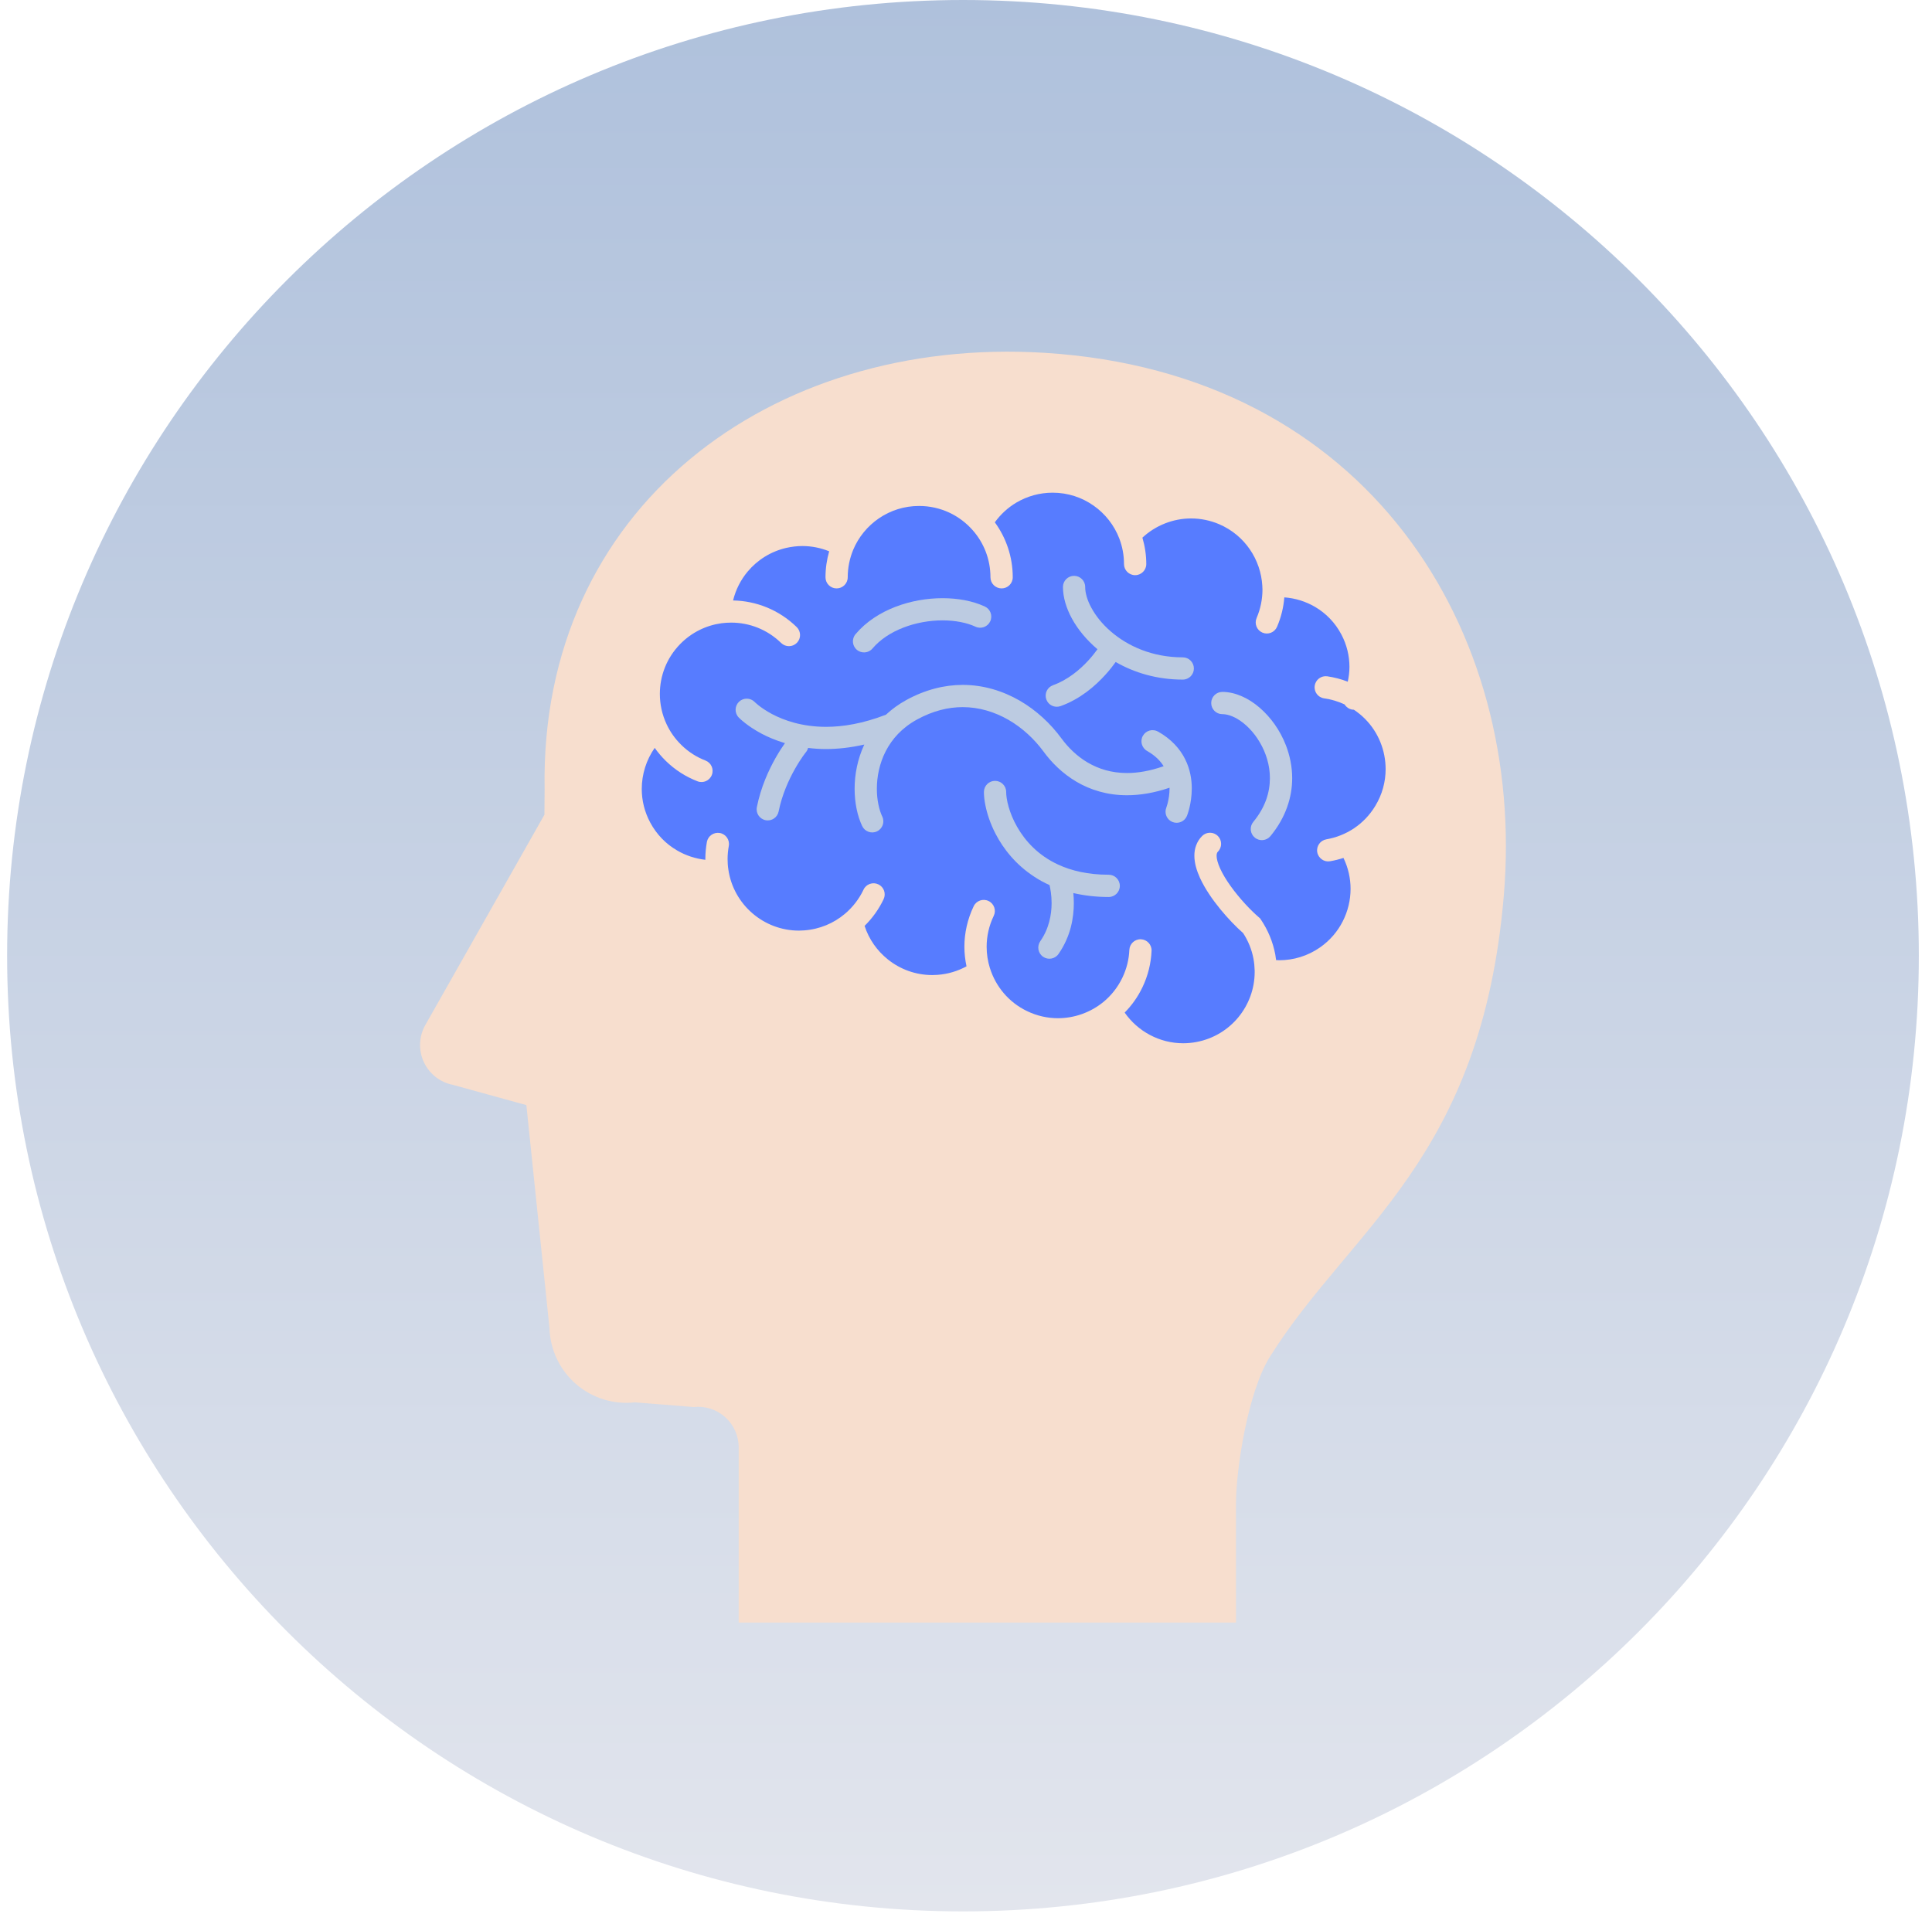
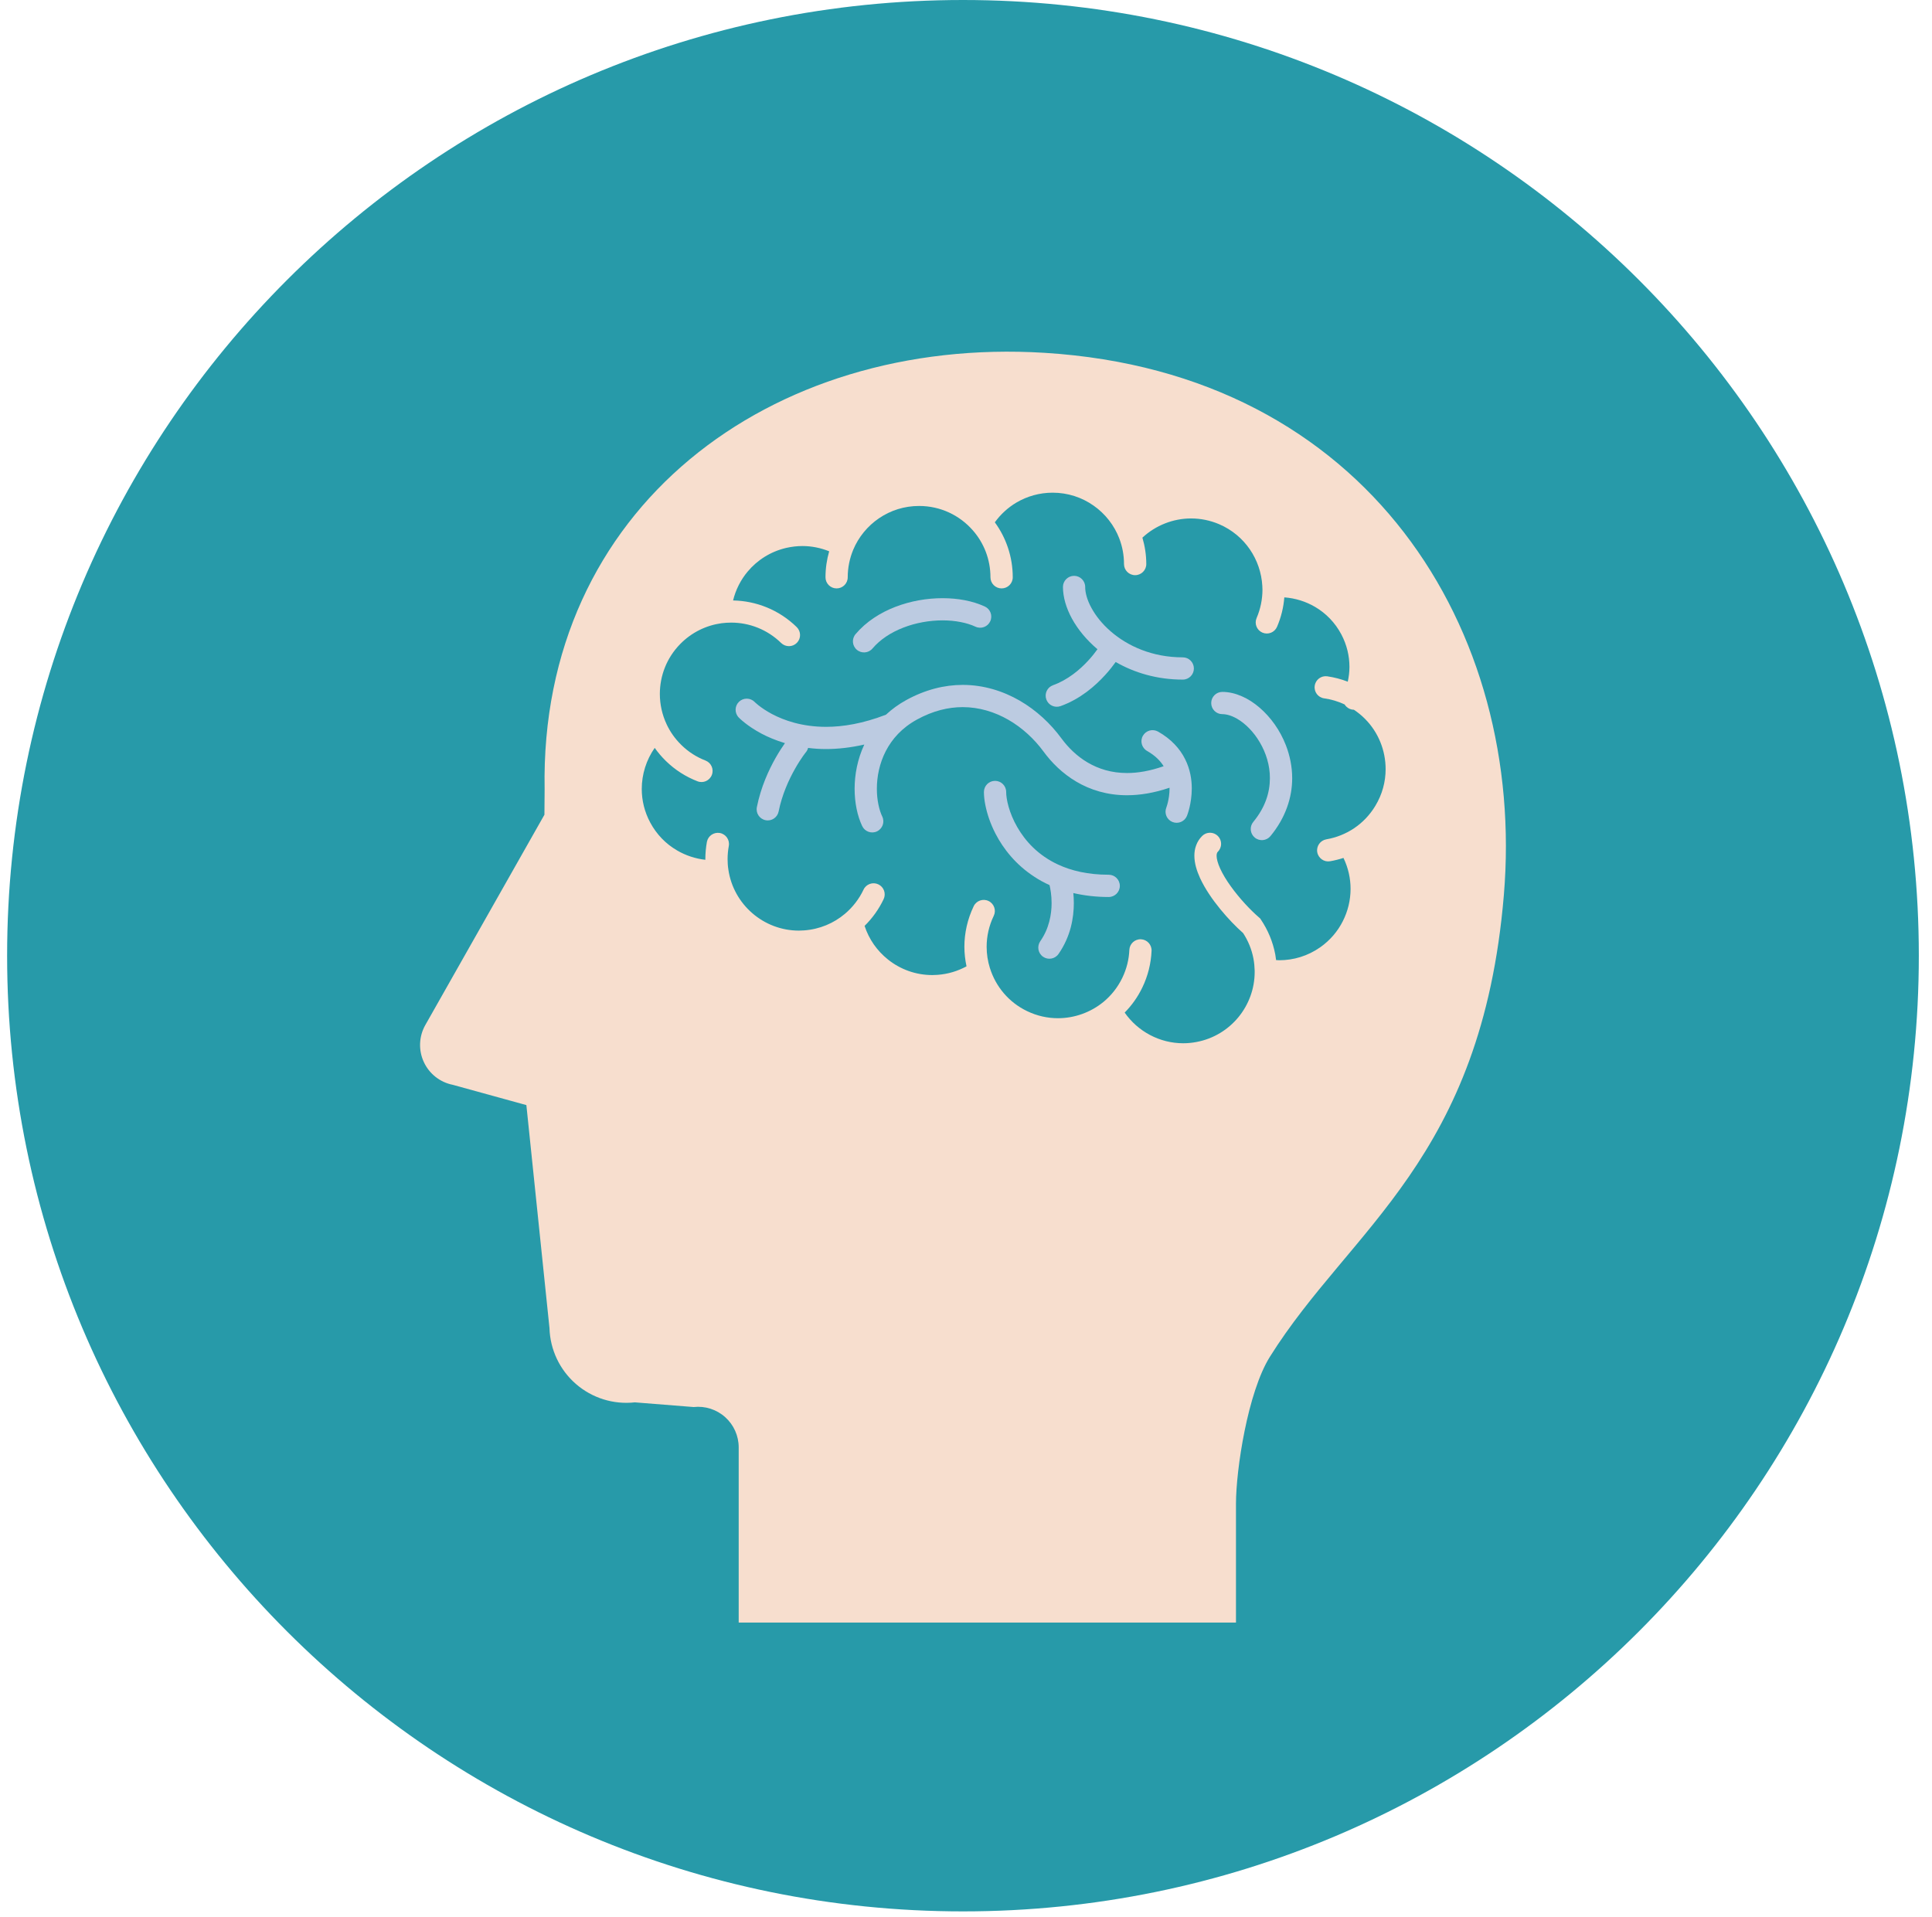
<svg xmlns="http://www.w3.org/2000/svg" width="127" height="126" viewBox="0 0 127 126" fill="none">
-   <circle cx="63.301" cy="62.833" r="62.833" fill="url(#paint0_linear_4741_2343)" />
-   <circle cx="66.319" cy="54.791" r="26.641" fill="#577CFF" />
+   <circle cx="63.301" cy="62.833" r="62.833" fill="rgb(39, 154, 169)" />
+   <circle cx="66.319" cy="54.791" r="26.641" fill="rgb(39, 154, 169)" />
  <path d="M72.88 57.51C71.515 57.51 70.427 57.247 69.554 56.842C68.246 56.236 67.399 55.303 66.866 54.372C66.6 53.909 66.416 53.448 66.301 53.043C66.185 52.639 66.14 52.283 66.141 52.071C66.141 51.665 65.814 51.338 65.409 51.338C65.005 51.338 64.678 51.665 64.678 52.071C64.678 52.334 64.71 52.624 64.775 52.943C64.887 53.503 65.097 54.148 65.442 54.815C65.956 55.809 66.775 56.855 67.999 57.647C68.306 57.85 68.635 58.031 68.992 58.192C69.049 58.435 69.128 58.861 69.127 59.378C69.127 59.752 69.085 60.168 68.972 60.597C68.859 61.025 68.676 61.46 68.38 61.885C68.153 62.219 68.234 62.673 68.567 62.903C68.898 63.132 69.353 63.051 69.583 62.718C69.983 62.142 70.237 61.542 70.387 60.971C70.536 60.399 70.588 59.854 70.588 59.378C70.588 59.14 70.575 58.916 70.556 58.715C71.26 58.877 72.03 58.974 72.88 58.974C73.284 58.974 73.612 58.646 73.612 58.242C73.612 57.838 73.284 57.51 72.88 57.51Z" fill="#BCCBE1" />
  <path d="M76.123 48.098C75.771 47.902 75.327 48.023 75.127 48.376C74.928 48.726 75.053 49.172 75.405 49.372C75.944 49.681 76.272 50.022 76.492 50.375C75.59 50.691 74.793 50.823 74.085 50.823C73.053 50.822 72.209 50.549 71.494 50.13C70.784 49.713 70.211 49.14 69.775 48.548C69.057 47.568 68.124 46.697 67.023 46.06C65.922 45.427 64.651 45.029 63.284 45.029C62.088 45.029 60.828 45.338 59.577 46.024C59.067 46.303 58.622 46.631 58.237 46.989C56.716 47.575 55.407 47.787 54.297 47.787C52.717 47.784 51.538 47.362 50.749 46.946C50.356 46.737 50.062 46.53 49.871 46.38C49.776 46.303 49.705 46.244 49.662 46.204L49.619 46.162L49.611 46.154C49.33 45.867 48.87 45.859 48.578 46.138C48.288 46.419 48.28 46.88 48.56 47.172C48.602 47.214 49.103 47.726 50.066 48.238C50.487 48.461 51.003 48.679 51.599 48.858C51.441 49.081 51.224 49.408 50.988 49.822C50.536 50.62 50.016 51.743 49.753 53.062C49.671 53.461 49.929 53.845 50.325 53.924C50.721 54.005 51.105 53.745 51.184 53.349C51.406 52.237 51.862 51.246 52.261 50.544C52.461 50.189 52.644 49.912 52.777 49.721C52.844 49.628 52.897 49.555 52.933 49.509C52.951 49.486 52.964 49.47 52.972 49.459L52.983 49.449L52.984 49.446C53.05 49.364 53.094 49.271 53.12 49.172C53.491 49.22 53.882 49.247 54.297 49.247C55.065 49.247 55.908 49.156 56.815 48.951C56.363 49.919 56.179 50.931 56.178 51.857C56.18 52.788 56.358 53.637 56.676 54.311C56.849 54.675 57.285 54.832 57.649 54.659C58.013 54.485 58.17 54.05 57.996 53.685C57.794 53.264 57.638 52.595 57.641 51.857C57.639 51.059 57.814 50.184 58.226 49.383C58.641 48.583 59.282 47.854 60.28 47.306C61.331 46.729 62.338 46.492 63.284 46.49C64.365 46.492 65.382 46.804 66.292 47.327C67.2 47.85 67.992 48.588 68.596 49.411C69.127 50.137 69.839 50.851 70.753 51.391C71.666 51.931 72.788 52.286 74.085 52.284C74.943 52.284 75.874 52.131 76.879 51.79L76.88 51.841C76.88 52.199 76.824 52.525 76.768 52.756C76.742 52.869 76.713 52.962 76.693 53.019C76.684 53.049 76.677 53.071 76.672 53.084L76.668 53.095V53.096C76.52 53.47 76.7 53.893 77.075 54.044C77.45 54.193 77.876 54.01 78.026 53.637C78.046 53.585 78.338 52.853 78.342 51.841C78.342 51.261 78.241 50.579 77.901 49.907C77.566 49.231 76.987 48.585 76.123 48.098Z" fill="#BCCBE1" />
  <path d="M57.354 42.635C57.858 42.041 58.573 41.574 59.388 41.261C60.203 40.944 61.11 40.787 61.961 40.787C62.788 40.787 63.56 40.939 64.124 41.203C64.493 41.373 64.927 41.212 65.094 40.846C65.263 40.48 65.104 40.044 64.739 39.877C63.922 39.499 62.961 39.33 61.961 39.328C60.933 39.328 59.862 39.512 58.861 39.896C57.865 40.28 56.939 40.867 56.241 41.692C55.978 41.999 56.017 42.46 56.324 42.72C56.633 42.983 57.096 42.943 57.354 42.635Z" fill="#BCCBE1" />
  <path d="M68.652 23.196C50.632 22.087 35.457 33.423 35.801 51.893L35.788 53.565L27.959 67.39C27.537 68.135 27.499 69.039 27.857 69.817C28.214 70.596 28.922 71.156 29.763 71.322L34.601 72.656L36.12 87.316C36.161 88.729 36.789 90.061 37.855 90.988C38.921 91.917 40.328 92.356 41.732 92.199L45.595 92.507C46.349 92.423 47.104 92.664 47.669 93.171C48.234 93.676 48.558 94.399 48.558 95.158V106.678H81.247C81.247 106.678 81.247 101.092 81.247 98.864C81.247 96.634 82.017 91.539 83.475 89.205C88.775 80.732 97.401 76.224 98.856 58.848C100.313 41.47 89.941 24.507 68.652 23.196ZM90.4 52.994C89.667 54.205 88.482 54.959 87.188 55.182C86.791 55.252 86.522 55.628 86.589 56.027C86.66 56.424 87.038 56.694 87.435 56.623C87.732 56.572 88.024 56.498 88.313 56.405C88.624 57.051 88.78 57.745 88.78 58.436C88.78 59.174 88.604 59.907 88.267 60.57C87.932 61.232 87.435 61.822 86.783 62.281C85.962 62.856 85.029 63.13 84.103 63.132C84.029 63.132 83.957 63.124 83.884 63.122C83.868 63 83.853 62.879 83.832 62.76V62.758C83.672 61.911 83.341 61.136 82.888 60.462L82.833 60.38L82.758 60.315C82.205 59.84 81.471 59.062 80.904 58.268C80.618 57.872 80.376 57.471 80.212 57.114C80.046 56.755 79.97 56.444 79.973 56.26C79.973 56.178 79.985 56.121 80.001 56.084C80.014 56.048 80.028 56.026 80.056 55.997C80.341 55.713 80.341 55.249 80.056 54.962C79.77 54.678 79.308 54.678 79.024 54.962C78.844 55.139 78.709 55.353 78.628 55.581C78.543 55.803 78.512 56.035 78.512 56.26C78.515 56.766 78.668 57.246 78.882 57.722C79.209 58.432 79.695 59.137 80.222 59.781C80.718 60.385 81.243 60.929 81.715 61.345C82.041 61.843 82.279 62.407 82.396 63.028C82.444 63.29 82.469 63.55 82.475 63.799V63.804C82.475 63.836 82.476 63.869 82.476 63.903C82.476 65.007 82.083 66.053 81.407 66.876C80.731 67.697 79.779 68.294 78.65 68.507C78.356 68.563 78.064 68.59 77.776 68.59C76.226 68.591 74.792 67.811 73.93 66.573C74.395 66.102 74.791 65.551 75.091 64.924V64.925C75.466 64.15 75.663 63.329 75.698 62.515C75.716 62.113 75.404 61.772 75.002 61.754C74.596 61.736 74.256 62.05 74.238 62.452C74.212 63.072 74.062 63.694 73.776 64.287L73.775 64.29C73.467 64.925 73.04 65.457 72.53 65.877L72.528 65.878C71.687 66.564 70.628 66.943 69.545 66.943C68.863 66.943 68.17 66.794 67.512 66.475C66.295 65.89 65.449 64.847 65.075 63.654H65.073C64.931 63.201 64.857 62.725 64.857 62.247C64.857 61.564 65.006 60.871 65.324 60.212C65.5 59.848 65.346 59.411 64.982 59.237C64.62 59.062 64.183 59.213 64.007 59.577C63.594 60.436 63.394 61.35 63.394 62.247C63.394 62.682 63.445 63.112 63.534 63.532C62.963 63.843 62.32 64.043 61.625 64.093H61.623C61.509 64.101 61.398 64.106 61.285 64.106C60.187 64.106 59.171 63.725 58.365 63.079C57.661 62.515 57.121 61.757 56.834 60.873C57.347 60.368 57.773 59.773 58.086 59.114C58.258 58.748 58.102 58.314 57.737 58.142C57.373 57.969 56.934 58.124 56.764 58.491C56.475 59.103 56.054 59.647 55.54 60.08C54.807 60.699 53.883 61.096 52.855 61.17H52.854C52.739 61.178 52.628 61.184 52.517 61.184C50.197 61.184 48.216 59.469 47.88 57.177L47.879 57.17V57.166C47.86 57.056 47.848 56.942 47.84 56.824C47.832 56.712 47.828 56.597 47.828 56.484C47.828 56.19 47.856 55.899 47.908 55.618C47.98 55.221 47.718 54.84 47.321 54.766C46.926 54.695 46.543 54.954 46.468 55.351C46.402 55.719 46.366 56.097 46.366 56.484L46.367 56.528C45.71 56.454 45.072 56.244 44.502 55.909C43.779 55.488 43.166 54.87 42.742 54.078C42.364 53.371 42.186 52.618 42.186 51.871C42.186 50.907 42.485 49.961 43.037 49.17C43.25 49.471 43.491 49.754 43.76 50.02C44.378 50.626 45.092 51.074 45.848 51.366C46.225 51.514 46.647 51.326 46.793 50.948C46.941 50.572 46.751 50.149 46.377 50.003C45.798 49.78 45.256 49.439 44.786 48.977V48.976C44.37 48.57 44.048 48.108 43.818 47.613C43.523 46.985 43.375 46.302 43.375 45.624C43.376 44.434 43.819 43.256 44.713 42.343C45.474 41.567 46.433 41.113 47.428 40.975H47.429H47.431C47.644 40.948 47.856 40.934 48.068 40.934C49.255 40.935 50.434 41.382 51.35 42.275C51.639 42.555 52.1 42.553 52.384 42.263C52.666 41.975 52.66 41.514 52.373 41.23C51.208 40.089 49.699 39.505 48.189 39.478C48.359 38.779 48.687 38.128 49.146 37.58C49.783 36.821 50.655 36.259 51.696 36.019C52.051 35.94 52.4 35.9 52.747 35.9C53.359 35.9 53.956 36.023 54.506 36.246C54.35 36.791 54.264 37.363 54.264 37.956C54.264 38.359 54.591 38.685 54.995 38.685C55.398 38.685 55.725 38.359 55.725 37.956C55.725 37.317 55.855 36.707 56.083 36.152C56.436 35.304 57.034 34.582 57.784 34.072C58.537 33.561 59.438 33.265 60.416 33.265C61.826 33.265 63.084 33.881 63.946 34.865C64.672 35.69 65.108 36.77 65.108 37.956C65.108 38.359 65.437 38.685 65.84 38.685C66.244 38.685 66.573 38.359 66.573 37.956C66.573 36.606 66.135 35.353 65.395 34.34C65.774 33.816 66.256 33.371 66.814 33.041C67.512 32.63 68.325 32.392 69.196 32.392C70.2 32.392 71.122 32.705 71.883 33.239C72.647 33.773 73.243 34.531 73.58 35.41H73.579C73.778 35.932 73.886 36.493 73.886 37.085C73.886 37.488 74.215 37.815 74.618 37.815C75.021 37.815 75.351 37.488 75.351 37.085C75.351 36.481 75.258 35.9 75.096 35.348C75.963 34.543 77.111 34.086 78.296 34.086C78.915 34.086 79.543 34.209 80.15 34.468C80.996 34.834 81.675 35.413 82.159 36.119C82.644 36.826 82.928 37.656 82.978 38.515C82.984 38.603 82.988 38.691 82.988 38.779C82.985 39.4 82.863 40.025 82.603 40.633C82.443 41.004 82.615 41.433 82.985 41.592C83.357 41.751 83.785 41.581 83.946 41.21C84.217 40.579 84.373 39.928 84.425 39.275C85.142 39.326 85.84 39.543 86.458 39.908C87.162 40.324 87.765 40.934 88.176 41.715C88.536 42.398 88.705 43.124 88.706 43.844C88.706 44.173 88.666 44.499 88.595 44.819C88.157 44.647 87.701 44.531 87.246 44.464C86.849 44.409 86.477 44.688 86.423 45.088C86.365 45.489 86.644 45.858 87.042 45.913C87.502 45.978 87.955 46.11 88.387 46.314C88.462 46.439 88.578 46.542 88.722 46.605C88.811 46.644 88.906 46.663 88.999 46.663C89.269 46.843 89.514 47.046 89.734 47.267L89.735 47.269C90.613 48.153 91.084 49.347 91.084 50.567C91.084 51.395 90.865 52.233 90.4 52.994Z" fill="#F7DECE" />
  <path d="M82.806 46.531C82.444 46.218 82.054 45.961 81.642 45.782C81.229 45.599 80.794 45.49 80.349 45.49C79.945 45.49 79.619 45.818 79.619 46.222C79.619 46.626 79.945 46.952 80.349 46.952C80.618 46.952 80.956 47.045 81.316 47.252C81.852 47.559 82.409 48.112 82.811 48.802C83.22 49.493 83.48 50.313 83.477 51.163C83.475 52.096 83.181 53.071 82.383 54.039C82.128 54.349 82.171 54.811 82.482 55.067C82.794 55.326 83.256 55.28 83.512 54.972C84.515 53.759 84.943 52.417 84.942 51.163C84.942 50.401 84.786 49.67 84.531 49.005C84.144 48.007 83.53 47.156 82.806 46.531Z" fill="#C0CDE2" />
  <path d="M77.75 43.218C75.741 43.218 74.128 42.477 73.011 41.509C72.453 41.026 72.026 40.486 71.746 39.968C71.461 39.451 71.332 38.959 71.335 38.59C71.335 38.187 71.007 37.859 70.605 37.859C70.2 37.859 69.873 38.187 69.873 38.59C69.876 39.276 70.09 39.982 70.461 40.666C70.852 41.38 71.421 42.074 72.142 42.684C71.997 42.885 71.797 43.148 71.539 43.426C70.983 44.034 70.18 44.707 69.22 45.049C68.843 45.183 68.643 45.601 68.779 45.982C68.914 46.363 69.331 46.559 69.713 46.425C71.014 45.958 71.986 45.105 72.648 44.379C72.942 44.057 73.17 43.76 73.34 43.524C74.549 44.221 76.043 44.681 77.75 44.681C78.154 44.681 78.48 44.354 78.48 43.951C78.48 43.547 78.154 43.218 77.75 43.218Z" fill="#BCCBE1" />
  <defs>
    <linearGradient id="paint0_linear_4741_2343" x1="63.301" y1="0" x2="63.301" y2="125.665" gradientUnits="userSpaceOnUse">
      <stop stop-color="#AFC1DC" />
      <stop offset="1" stop-color="#E2E5ED" />
    </linearGradient>
  </defs>
</svg>
